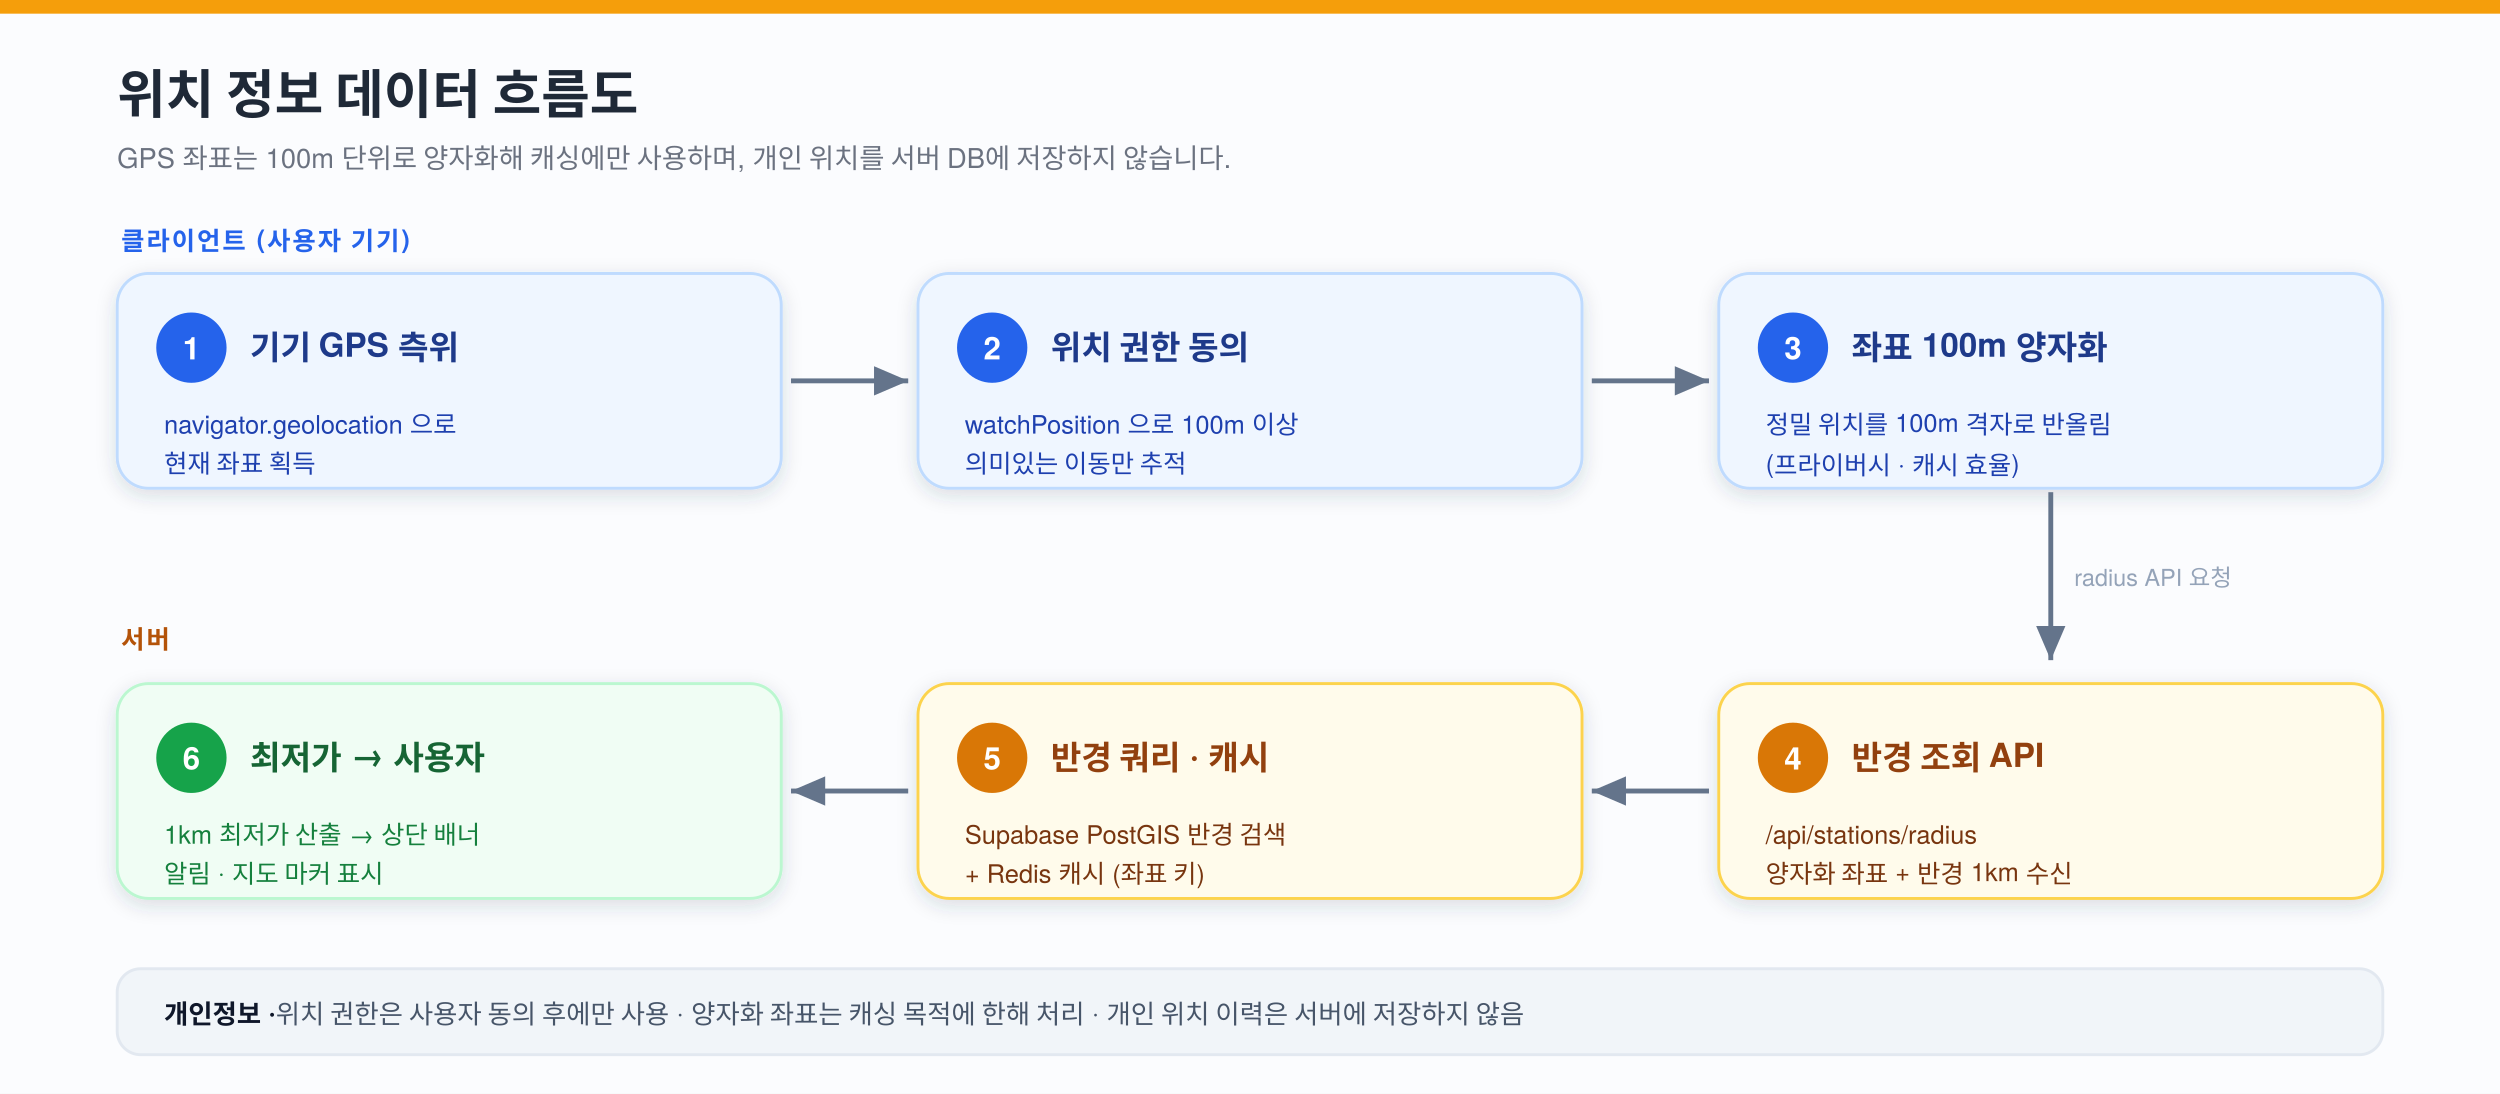
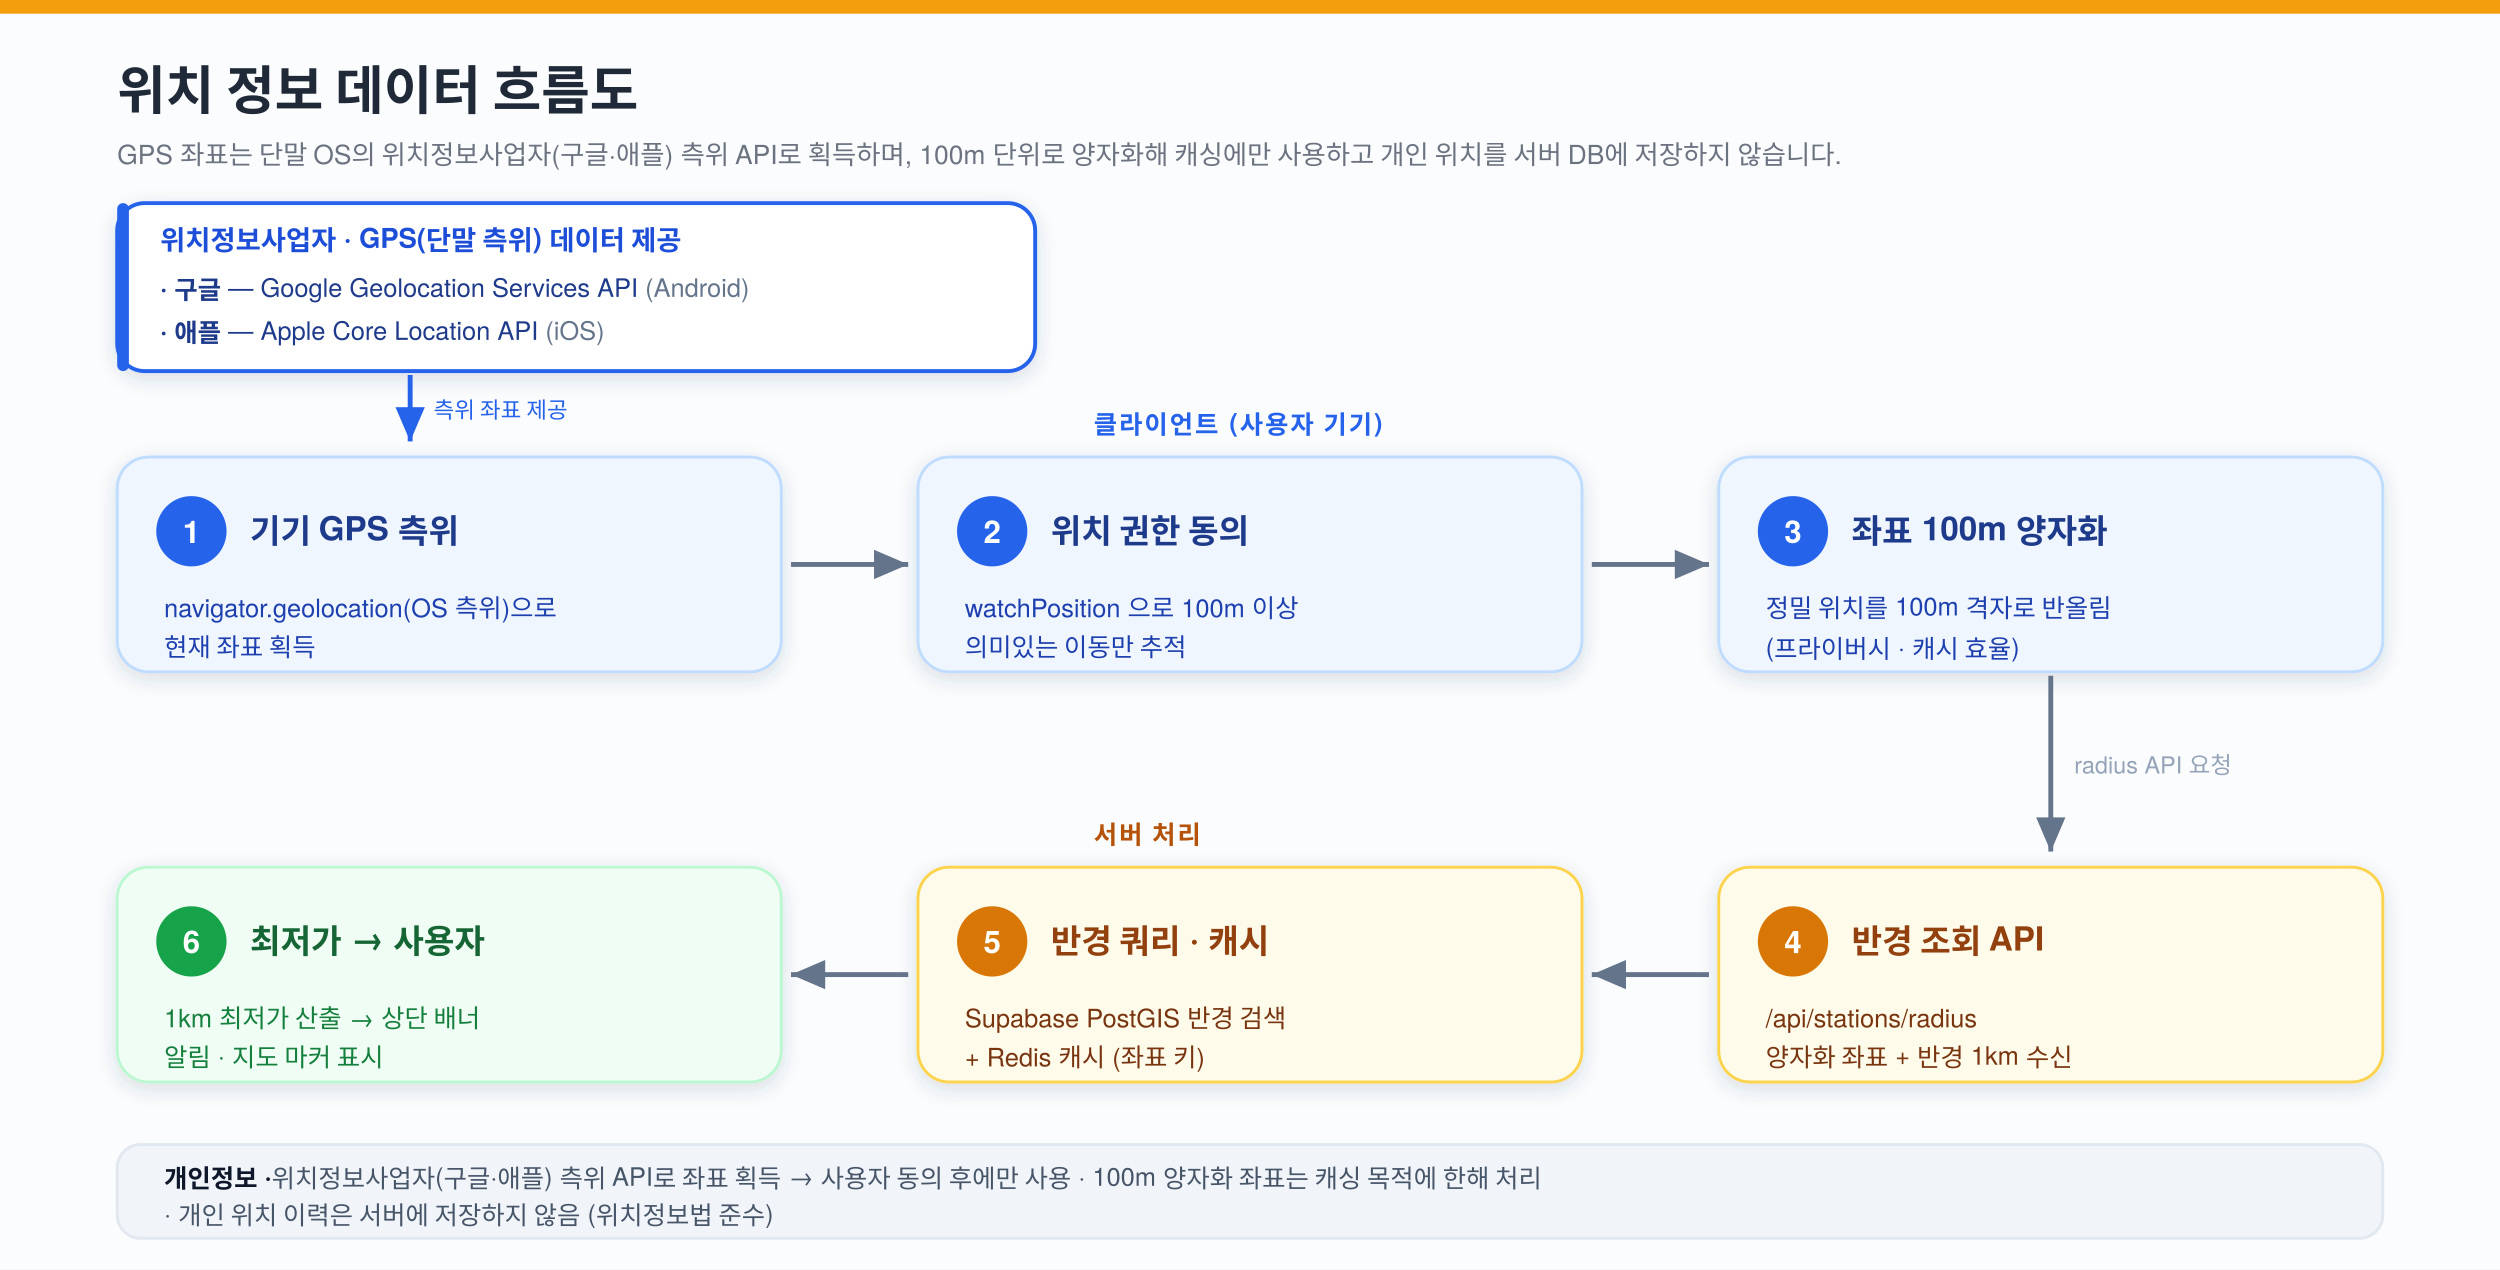
- <svg xmlns="http://www.w3.org/2000/svg" width="1280" height="560" viewBox="0 0 1280 560" font-family="'Apple SD Gothic Neo','Noto Sans KR','Helvetica Neue',sans-serif">
+ <svg xmlns="http://www.w3.org/2000/svg" width="1280" height="650" viewBox="0 0 1280 650" font-family="'Apple SD Gothic Neo','Noto Sans KR','Helvetica Neue',sans-serif">
  <defs>
    <filter id="sh" x="-20%" y="-20%" width="140%" height="140%">
      <feDropShadow dx="0" dy="3" stdDeviation="5" flood-color="#334155" flood-opacity="0.16" />
    </filter>
    <marker id="arr" markerWidth="10" markerHeight="10" refX="7" refY="3" orient="auto">
      <path d="M0,0 L7,3 L0,6 Z" fill="#64748B" />
    </marker>
+     <marker id="arrB" markerWidth="10" markerHeight="10" refX="7" refY="3" orient="auto">
+       <path d="M0,0 L7,3 L0,6 Z" fill="#2563EB" />
+     </marker>
  </defs>
-   <rect width="1280" height="560" fill="#FBFCFE" />
+   <rect width="1280" height="650" fill="#FBFCFE" />
  <rect x="0" y="0" width="1280" height="7" fill="#F59E0B" />
-   <text x="60" y="58" font-size="27" font-weight="800" fill="#1F2937">위치 정보 데이터 흐름도</text>
-   <text x="60" y="86" font-size="14" fill="#6B7280">GPS 좌표는 100m 단위로 양자화해 캐싱에만 사용하며, 개인 위치를 서버 DB에 저장하지 않습니다.</text>
-   <text x="62" y="128" font-size="13" font-weight="800" fill="#2563EB" letter-spacing="1">클라이언트 (사용자 기기)</text>
-   <text x="62" y="332" font-size="13" font-weight="800" fill="#B45309" letter-spacing="1">서버</text>
+   <text x="60" y="56" font-size="27" font-weight="800" fill="#1F2937">위치 정보 데이터 흐름도</text>
+   <text x="60" y="84" font-size="13.5" fill="#6B7280">GPS 좌표는 단말 OS의 위치정보사업자(구글·애플) 측위 API로 획득하며, 100m 단위로 양자화해 캐싱에만 사용하고 개인 위치를 서버 DB에 저장하지 않습니다.</text>
  <g filter="url(#sh)">
-     <rect x="60" y="140" width="340" height="110" rx="16" fill="#EFF6FF" stroke="#BFDBFE" stroke-width="1.5" />
+     <rect x="60" y="104" width="470" height="86" rx="14" fill="#FFFFFF" stroke="#2563EB" stroke-width="2" />
  </g>
-   <circle cx="98" cy="178" r="18" fill="#2563EB" />
-   <text x="98" y="184" font-size="16" font-weight="800" fill="#FFFFFF" text-anchor="middle">1</text>
-   <text x="128" y="184" font-size="17" font-weight="700" fill="#1E3A8A">기기 GPS 측위</text>
-   <text x="84" y="222" font-size="13" fill="#1E40AF">navigator.geolocation 으로</text>
-   <text x="84" y="242" font-size="13" fill="#1E40AF">현재 좌표 획득</text>
+   <rect x="60" y="104" width="6" height="86" rx="3" fill="#2563EB" />
+   <text x="82" y="128" font-size="14" font-weight="800" fill="#1D4ED8">위치정보사업자 · GPS(단말 측위) 데이터 제공</text>
+   <text x="82" y="152" font-size="13" fill="#1E3A8A">
+     <tspan font-weight="700">· 구글</tspan> — Google Geolocation Services API <tspan fill="#64748B">(Android)</tspan>
+   </text>
+   <text x="82" y="174" font-size="13" fill="#1E3A8A">
+     <tspan font-weight="700">· 애플</tspan> — Apple Core Location API <tspan fill="#64748B">(iOS)</tspan>
+   </text>
+   <line x1="210" y1="192" x2="210" y2="226" stroke="#2563EB" stroke-width="2.5" marker-end="url(#arrB)" />
+   <text x="222" y="214" font-size="11.5" fill="#2563EB">측위 좌표 제공</text>
+   <text x="560" y="222" font-size="13" font-weight="800" fill="#2563EB" letter-spacing="1">클라이언트 (사용자 기기)</text>
+   <text x="560" y="432" font-size="13" font-weight="800" fill="#B45309" letter-spacing="1">서버 처리</text>
  <g filter="url(#sh)">
-     <rect x="470" y="140" width="340" height="110" rx="16" fill="#EFF6FF" stroke="#BFDBFE" stroke-width="1.5" />
+     <rect x="60" y="234" width="340" height="110" rx="16" fill="#EFF6FF" stroke="#BFDBFE" stroke-width="1.5" />
  </g>
-   <circle cx="508" cy="178" r="18" fill="#2563EB" />
-   <text x="508" y="184" font-size="16" font-weight="800" fill="#FFFFFF" text-anchor="middle">2</text>
-   <text x="538" y="184" font-size="17" font-weight="700" fill="#1E3A8A">위치 권한 동의</text>
-   <text x="494" y="222" font-size="13" fill="#1E40AF">watchPosition 으로 100m 이상</text>
-   <text x="494" y="242" font-size="13" fill="#1E40AF">의미있는 이동만 추적</text>
+   <circle cx="98" cy="272" r="18" fill="#2563EB" />
+   <text x="98" y="278" font-size="16" font-weight="800" fill="#FFFFFF" text-anchor="middle">1</text>
+   <text x="128" y="278" font-size="17" font-weight="700" fill="#1E3A8A">기기 GPS 측위</text>
+   <text x="84" y="316" font-size="13" fill="#1E40AF">navigator.geolocation(OS 측위)으로</text>
+   <text x="84" y="336" font-size="13" fill="#1E40AF">현재 좌표 획득</text>
  <g filter="url(#sh)">
-     <rect x="880" y="140" width="340" height="110" rx="16" fill="#EFF6FF" stroke="#BFDBFE" stroke-width="1.5" />
+     <rect x="470" y="234" width="340" height="110" rx="16" fill="#EFF6FF" stroke="#BFDBFE" stroke-width="1.5" />
  </g>
-   <circle cx="918" cy="178" r="18" fill="#2563EB" />
-   <text x="918" y="184" font-size="16" font-weight="800" fill="#FFFFFF" text-anchor="middle">3</text>
-   <text x="948" y="184" font-size="17" font-weight="700" fill="#1E3A8A">좌표 100m 양자화</text>
-   <text x="904" y="222" font-size="13" fill="#1E40AF">정밀 위치를 100m 격자로 반올림</text>
-   <text x="904" y="242" font-size="13" fill="#1E40AF">(프라이버시 · 캐시 효율)</text>
-   <line x1="405" y1="195" x2="465" y2="195" stroke="#64748B" stroke-width="2.5" marker-end="url(#arr)" />
-   <line x1="815" y1="195" x2="875" y2="195" stroke="#64748B" stroke-width="2.5" marker-end="url(#arr)" />
-   <line x1="1050" y1="252" x2="1050" y2="338" stroke="#64748B" stroke-width="2.5" marker-end="url(#arr)" />
-   <text x="1062" y="300" font-size="12" fill="#94A3B8">radius API 요청</text>
+   <circle cx="508" cy="272" r="18" fill="#2563EB" />
+   <text x="508" y="278" font-size="16" font-weight="800" fill="#FFFFFF" text-anchor="middle">2</text>
+   <text x="538" y="278" font-size="17" font-weight="700" fill="#1E3A8A">위치 권한 동의</text>
+   <text x="494" y="316" font-size="13" fill="#1E40AF">watchPosition 으로 100m 이상</text>
+   <text x="494" y="336" font-size="13" fill="#1E40AF">의미있는 이동만 추적</text>
  <g filter="url(#sh)">
-     <rect x="880" y="350" width="340" height="110" rx="16" fill="#FFFBEB" stroke="#FCD34D" stroke-width="1.5" />
+     <rect x="880" y="234" width="340" height="110" rx="16" fill="#EFF6FF" stroke="#BFDBFE" stroke-width="1.5" />
  </g>
-   <circle cx="918" cy="388" r="18" fill="#D97706" />
-   <text x="918" y="394" font-size="16" font-weight="800" fill="#FFFFFF" text-anchor="middle">4</text>
-   <text x="948" y="394" font-size="17" font-weight="700" fill="#92400E">반경 조회 API</text>
-   <text x="904" y="432" font-size="13" fill="#78350F">/api/stations/radius</text>
-   <text x="904" y="452" font-size="13" fill="#78350F">양자화 좌표 + 반경 1km 수신</text>
+   <circle cx="918" cy="272" r="18" fill="#2563EB" />
+   <text x="918" y="278" font-size="16" font-weight="800" fill="#FFFFFF" text-anchor="middle">3</text>
+   <text x="948" y="278" font-size="17" font-weight="700" fill="#1E3A8A">좌표 100m 양자화</text>
+   <text x="904" y="316" font-size="13" fill="#1E40AF">정밀 위치를 100m 격자로 반올림</text>
+   <text x="904" y="336" font-size="13" fill="#1E40AF">(프라이버시 · 캐시 효율)</text>
+   <line x1="405" y1="289" x2="465" y2="289" stroke="#64748B" stroke-width="2.5" marker-end="url(#arr)" />
+   <line x1="815" y1="289" x2="875" y2="289" stroke="#64748B" stroke-width="2.5" marker-end="url(#arr)" />
+   <line x1="1050" y1="346" x2="1050" y2="436" stroke="#64748B" stroke-width="2.5" marker-end="url(#arr)" />
+   <text x="1062" y="396" font-size="12" fill="#94A3B8">radius API 요청</text>
  <g filter="url(#sh)">
-     <rect x="470" y="350" width="340" height="110" rx="16" fill="#FFFBEB" stroke="#FCD34D" stroke-width="1.5" />
+     <rect x="880" y="444" width="340" height="110" rx="16" fill="#FFFBEB" stroke="#FCD34D" stroke-width="1.5" />
  </g>
-   <circle cx="508" cy="388" r="18" fill="#D97706" />
-   <text x="508" y="394" font-size="16" font-weight="800" fill="#FFFFFF" text-anchor="middle">5</text>
-   <text x="538" y="394" font-size="17" font-weight="700" fill="#92400E">반경 쿼리 · 캐시</text>
-   <text x="494" y="432" font-size="13" fill="#78350F">Supabase PostGIS 반경 검색</text>
-   <text x="494" y="452" font-size="13" fill="#78350F">+ Redis 캐시 (좌표 키)</text>
+   <circle cx="918" cy="482" r="18" fill="#D97706" />
+   <text x="918" y="488" font-size="16" font-weight="800" fill="#FFFFFF" text-anchor="middle">4</text>
+   <text x="948" y="488" font-size="17" font-weight="700" fill="#92400E">반경 조회 API</text>
+   <text x="904" y="526" font-size="13" fill="#78350F">/api/stations/radius</text>
+   <text x="904" y="546" font-size="13" fill="#78350F">양자화 좌표 + 반경 1km 수신</text>
  <g filter="url(#sh)">
-     <rect x="60" y="350" width="340" height="110" rx="16" fill="#F0FDF4" stroke="#BBF7D0" stroke-width="1.5" />
+     <rect x="470" y="444" width="340" height="110" rx="16" fill="#FFFBEB" stroke="#FCD34D" stroke-width="1.5" />
  </g>
-   <circle cx="98" cy="388" r="18" fill="#16A34A" />
-   <text x="98" y="394" font-size="16" font-weight="800" fill="#FFFFFF" text-anchor="middle">6</text>
-   <text x="128" y="394" font-size="17" font-weight="700" fill="#166534">최저가 → 사용자</text>
-   <text x="84" y="432" font-size="13" fill="#15803D">1km 최저가 산출 → 상단 배너</text>
-   <text x="84" y="452" font-size="13" fill="#15803D">알림 · 지도 마커 표시</text>
-   <line x1="875" y1="405" x2="815" y2="405" stroke="#64748B" stroke-width="2.5" marker-end="url(#arr)" />
-   <line x1="465" y1="405" x2="405" y2="405" stroke="#64748B" stroke-width="2.5" marker-end="url(#arr)" />
-   <rect x="60" y="496" width="1160" height="44" rx="12" fill="#F1F5F9" stroke="#E2E8F0" stroke-width="1.5" />
-   <text x="84" y="524" font-size="13.5" fill="#475569">
-     <tspan font-weight="800" fill="#0F172A">개인정보  ·  </tspan>위치 권한은 사용자 동의 후에만 사용 · 양자화 좌표는 캐싱 목적에 한해 처리 · 개인 위치 이력은 서버에 저장하지 않음</text>
+   <circle cx="508" cy="482" r="18" fill="#D97706" />
+   <text x="508" y="488" font-size="16" font-weight="800" fill="#FFFFFF" text-anchor="middle">5</text>
+   <text x="538" y="488" font-size="17" font-weight="700" fill="#92400E">반경 쿼리 · 캐시</text>
+   <text x="494" y="526" font-size="13" fill="#78350F">Supabase PostGIS 반경 검색</text>
+   <text x="494" y="546" font-size="13" fill="#78350F">+ Redis 캐시 (좌표 키)</text>
+   <g filter="url(#sh)">
+     <rect x="60" y="444" width="340" height="110" rx="16" fill="#F0FDF4" stroke="#BBF7D0" stroke-width="1.5" />
+   </g>
+   <circle cx="98" cy="482" r="18" fill="#16A34A" />
+   <text x="98" y="488" font-size="16" font-weight="800" fill="#FFFFFF" text-anchor="middle">6</text>
+   <text x="128" y="488" font-size="17" font-weight="700" fill="#166534">최저가 → 사용자</text>
+   <text x="84" y="526" font-size="13" fill="#15803D">1km 최저가 산출 → 상단 배너</text>
+   <text x="84" y="546" font-size="13" fill="#15803D">알림 · 지도 마커 표시</text>
+   <line x1="875" y1="499" x2="815" y2="499" stroke="#64748B" stroke-width="2.5" marker-end="url(#arr)" />
+   <line x1="465" y1="499" x2="405" y2="499" stroke="#64748B" stroke-width="2.5" marker-end="url(#arr)" />
+   <rect x="60" y="586" width="1160" height="48" rx="12" fill="#F1F5F9" stroke="#E2E8F0" stroke-width="1.5" />
+   <text x="84" y="608" font-size="13" fill="#475569">
+     <tspan font-weight="800" fill="#0F172A">개인정보  ·  </tspan>위치정보사업자(구글·애플) 측위 API로 좌표 획득 → 사용자 동의 후에만 사용 · 100m 양자화 좌표는 캐싱 목적에 한해 처리</text>
+   <text x="84" y="626" font-size="13" fill="#475569">· 개인 위치 이력은 서버에 저장하지 않음 (위치정보법 준수)</text>
</svg>
